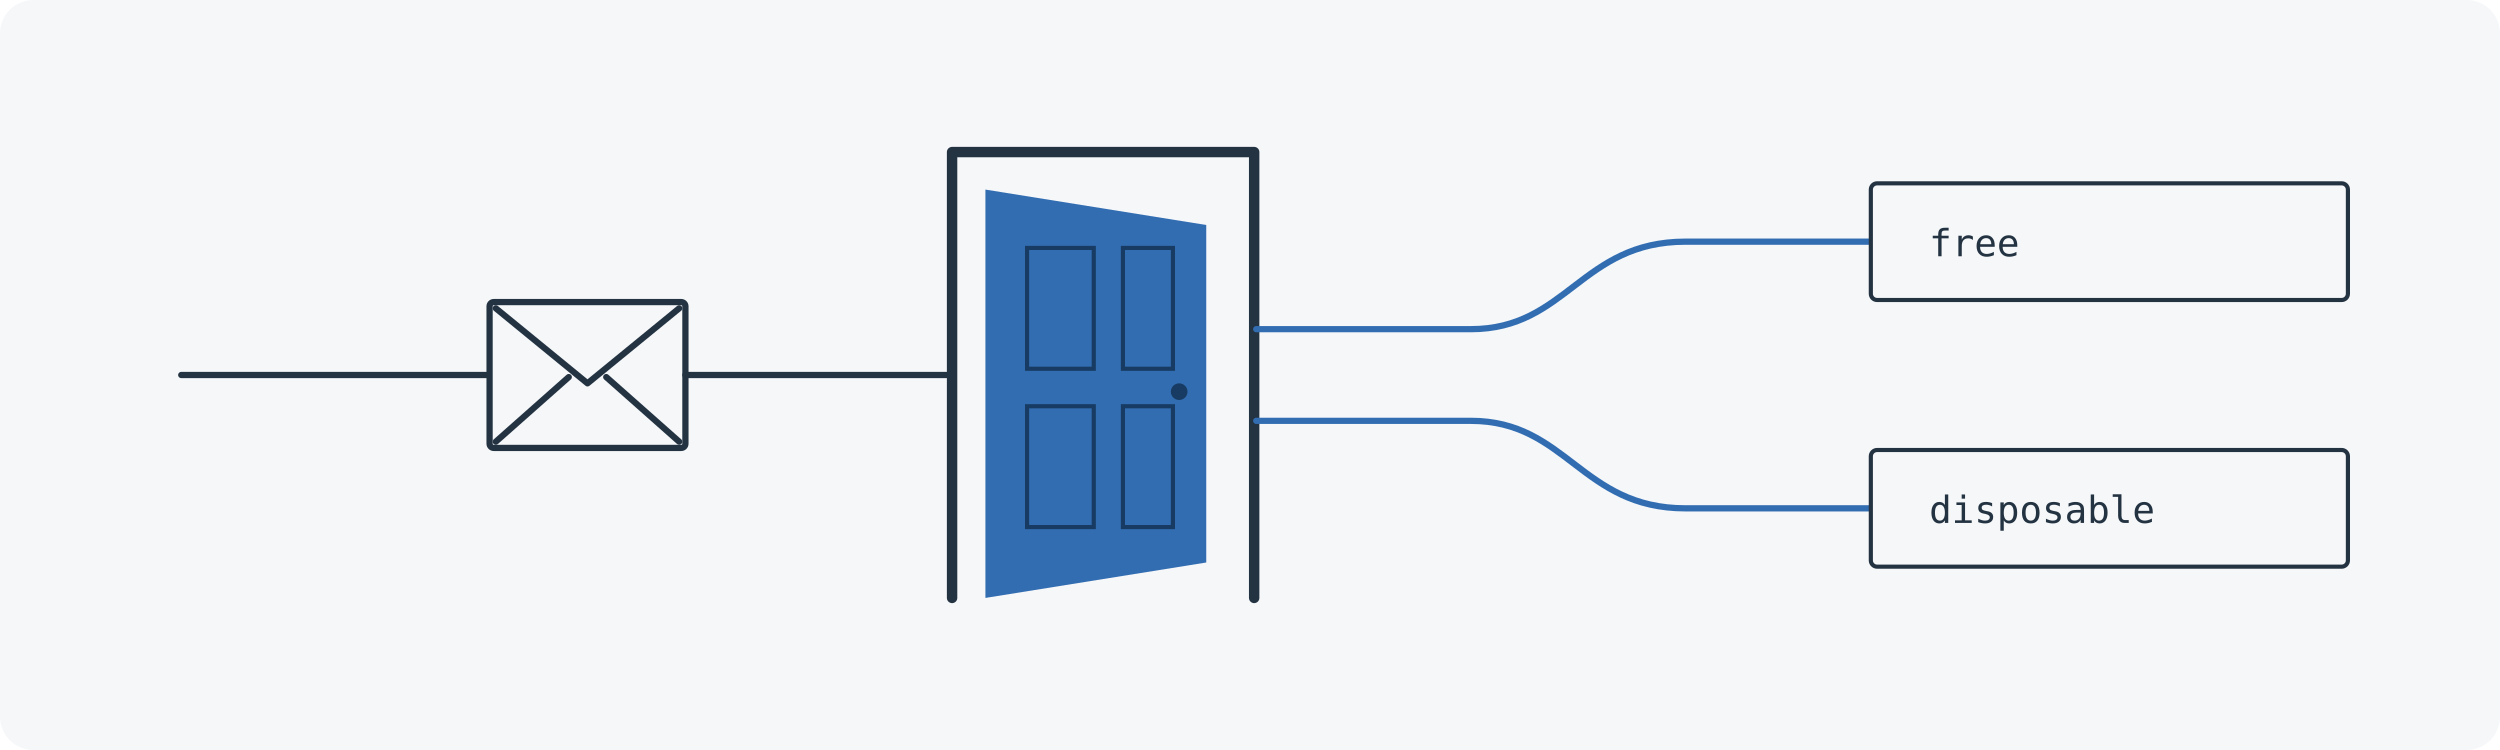
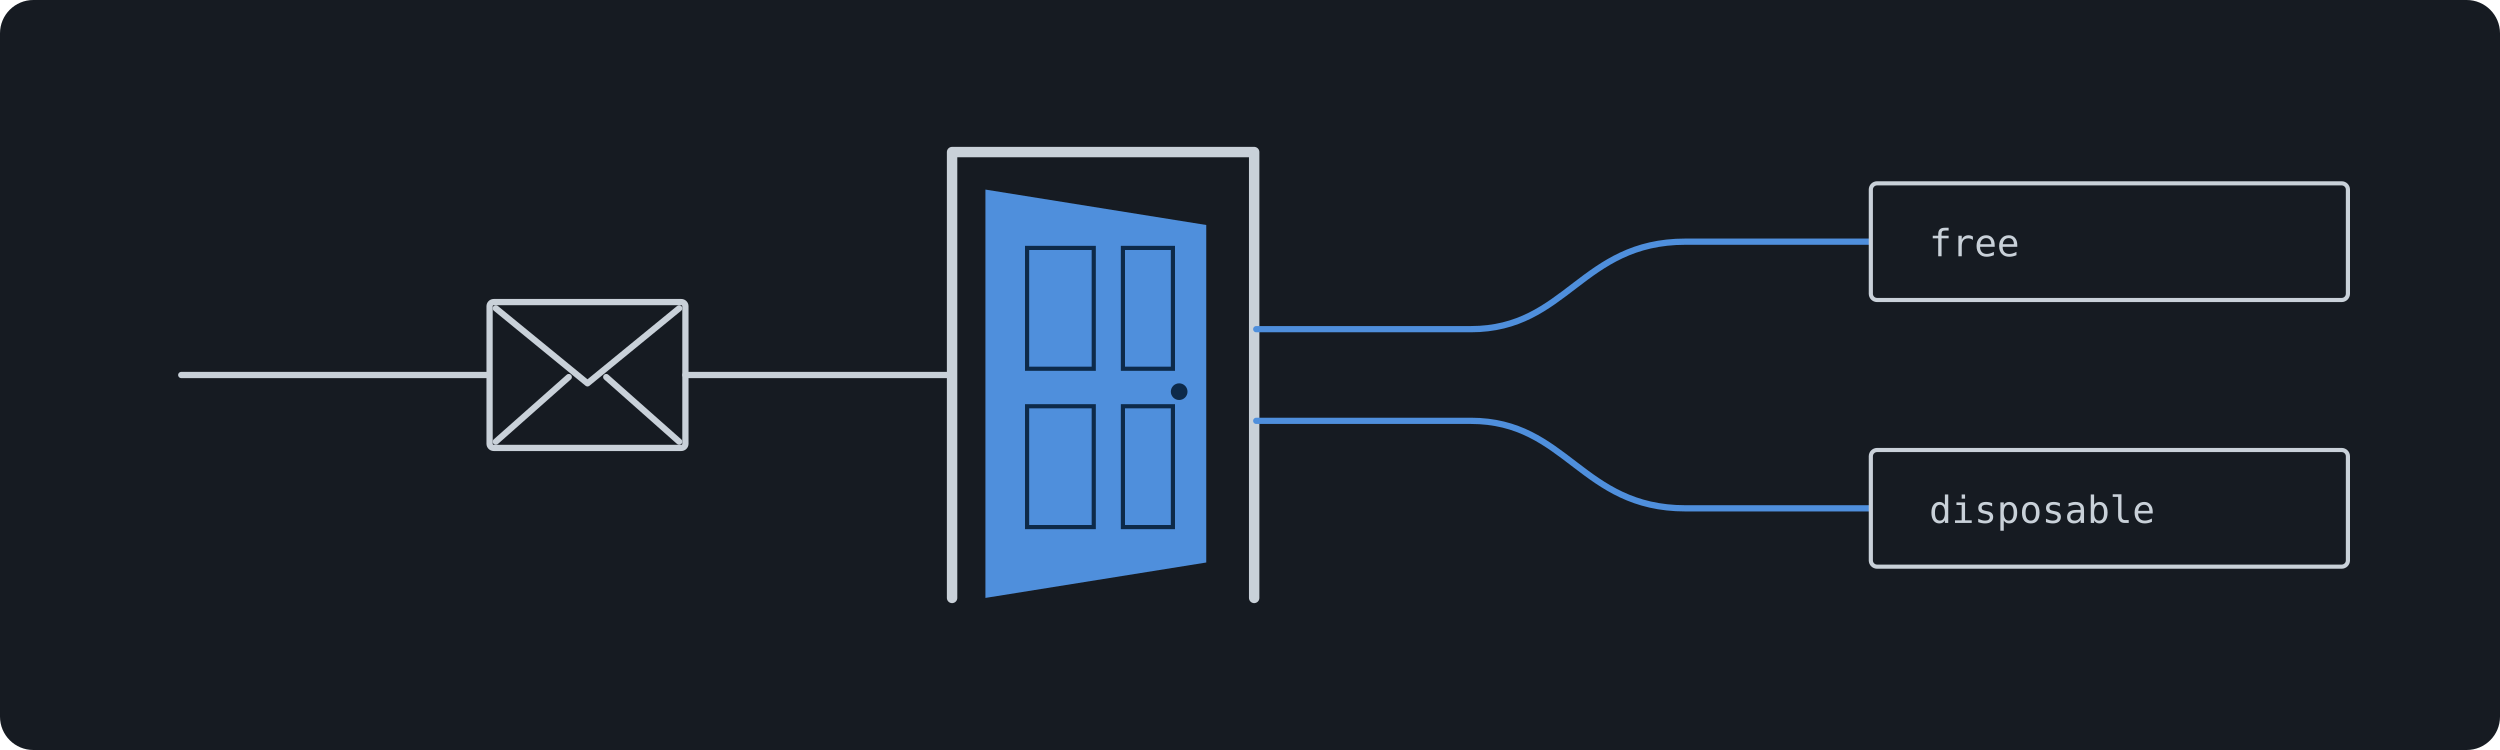
<svg xmlns="http://www.w3.org/2000/svg" viewBox="0 0 1200 360" role="img" aria-labelledby="title desc">
-   <rect width="1200" height="360" rx="16" fill="#f5f7f9" />
-   <g fill="none" stroke="#243342" stroke-width="3" stroke-linecap="round" stroke-linejoin="round">
+   <rect width="1200" height="360" rx="16" fill="#161b22" />
+   <g fill="none" stroke="#c9d1d9" stroke-width="3" stroke-linecap="round" stroke-linejoin="round">
    <path d="M87 180h148" />
-     <rect x="235" y="145" width="94" height="70" rx="2" fill="#f5f7f9" />
+     <rect x="235" y="145" width="94" height="70" rx="2" fill="#161b22" />
    <path d="m238 148 44 36 44-36M238 212l35-31m53 31-35-31" />
    <path d="M329 180h128" />
    <path d="M457 73h145v214M457 73v214" stroke-width="5" />
  </g>
-   <path d="M473 91 579 108v162l-106 17Z" fill="#326db2" />
-   <path d="M493 119h32v58h-32zm46 0h24v58h-24zM493 195h32v58h-32zm46 0h24v58h-24z" fill="none" stroke="#173b63" stroke-width="2" />
-   <circle cx="566" cy="188" r="4" fill="#173b63" />
-   <g fill="none" stroke="#326db2" stroke-width="3" stroke-linecap="round">
+   <path d="M473 91 579 108v162l-106 17Z" fill="#4f8fdc" />
+   <path d="M493 119h32v58h-32zm46 0h24v58h-24zM493 195h32v58h-32zm46 0h24v58h-24z" fill="none" stroke="#0d2a4a" stroke-width="2" />
+   <circle cx="566" cy="188" r="4" fill="#0d2a4a" />
+   <g fill="none" stroke="#4f8fdc" stroke-width="3" stroke-linecap="round">
    <path d="M603 158h103c46 0 53-42 103-42h89" />
    <path d="M603 202h103c46 0 53 42 103 42h89" />
  </g>
-   <g fill="#f5f7f9" stroke="#243342" stroke-width="2">
+   <g fill="#161b22" stroke="#c9d1d9" stroke-width="2">
    <rect x="898" y="88" width="229" height="56" rx="3" />
    <rect x="898" y="216" width="229" height="56" rx="3" />
  </g>
-   <g fill="#243342" font-family="ui-monospace, SFMono-Regular, Menlo, Consolas, monospace" font-size="18">
+   <g fill="#c9d1d9" font-family="ui-monospace, SFMono-Regular, Menlo, Consolas, monospace" font-size="18">
    <text x="926" y="123">free</text>
    <text x="926" y="251">disposable</text>
  </g>
</svg>
